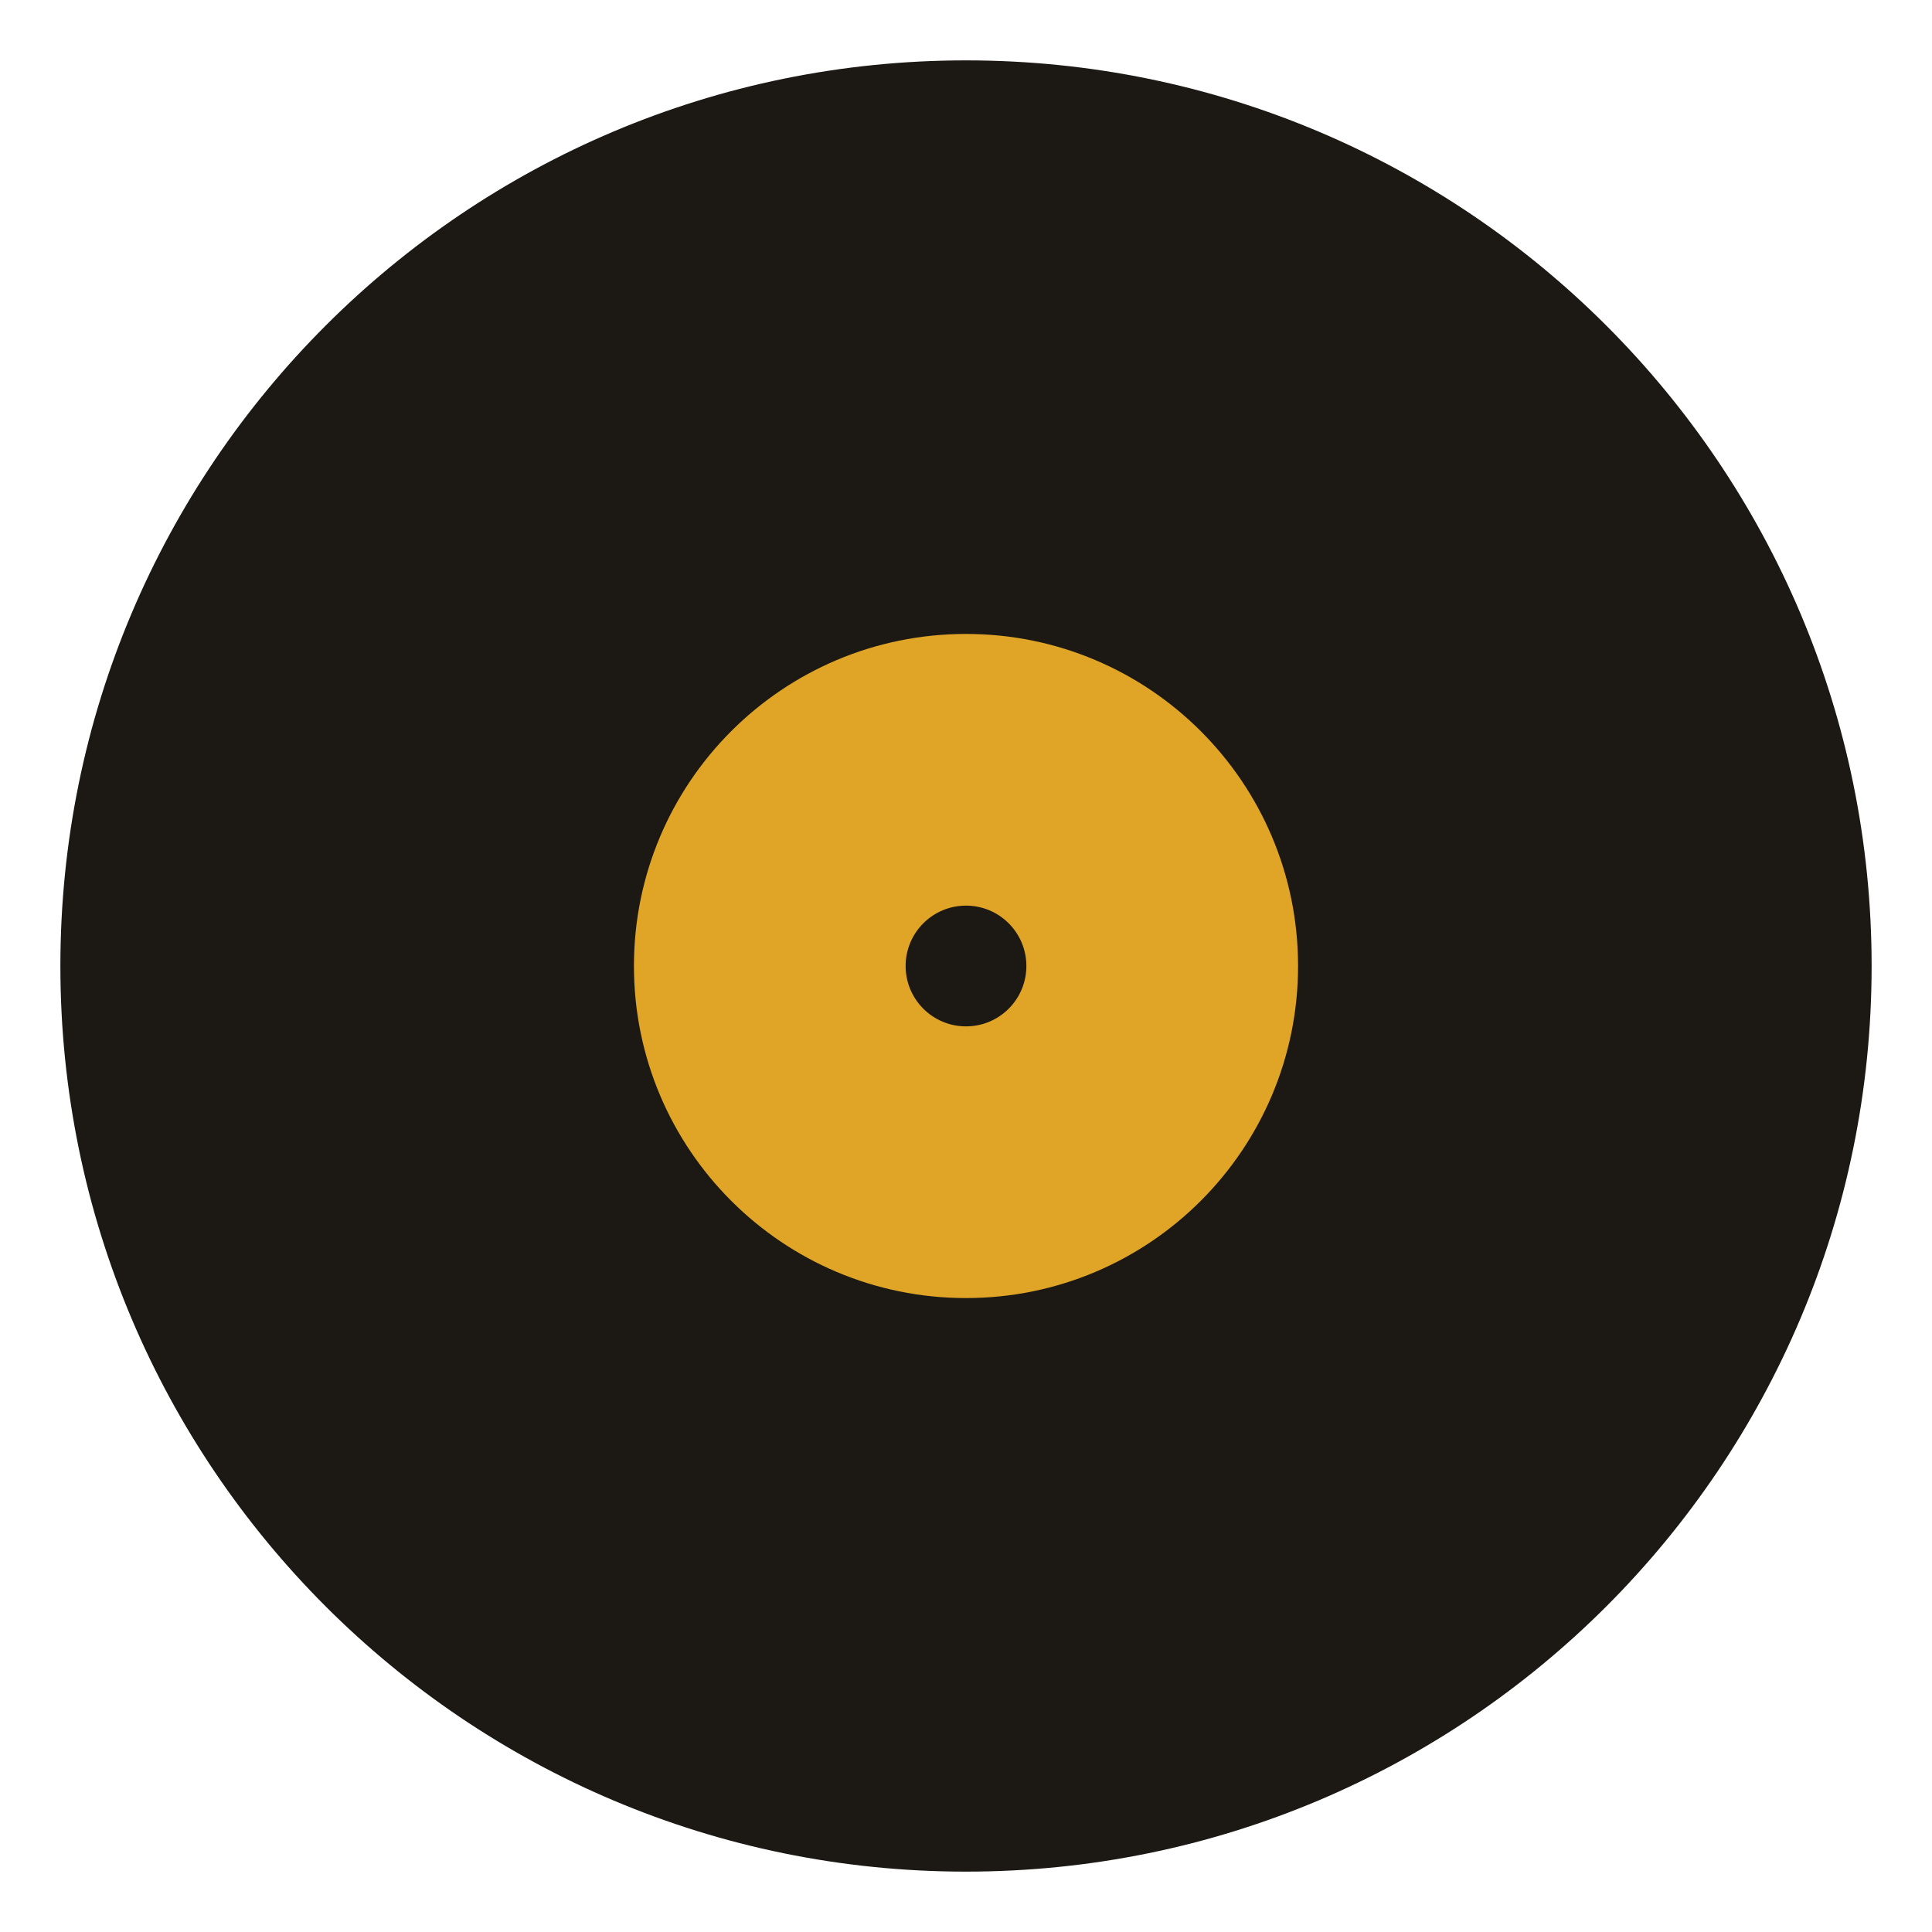
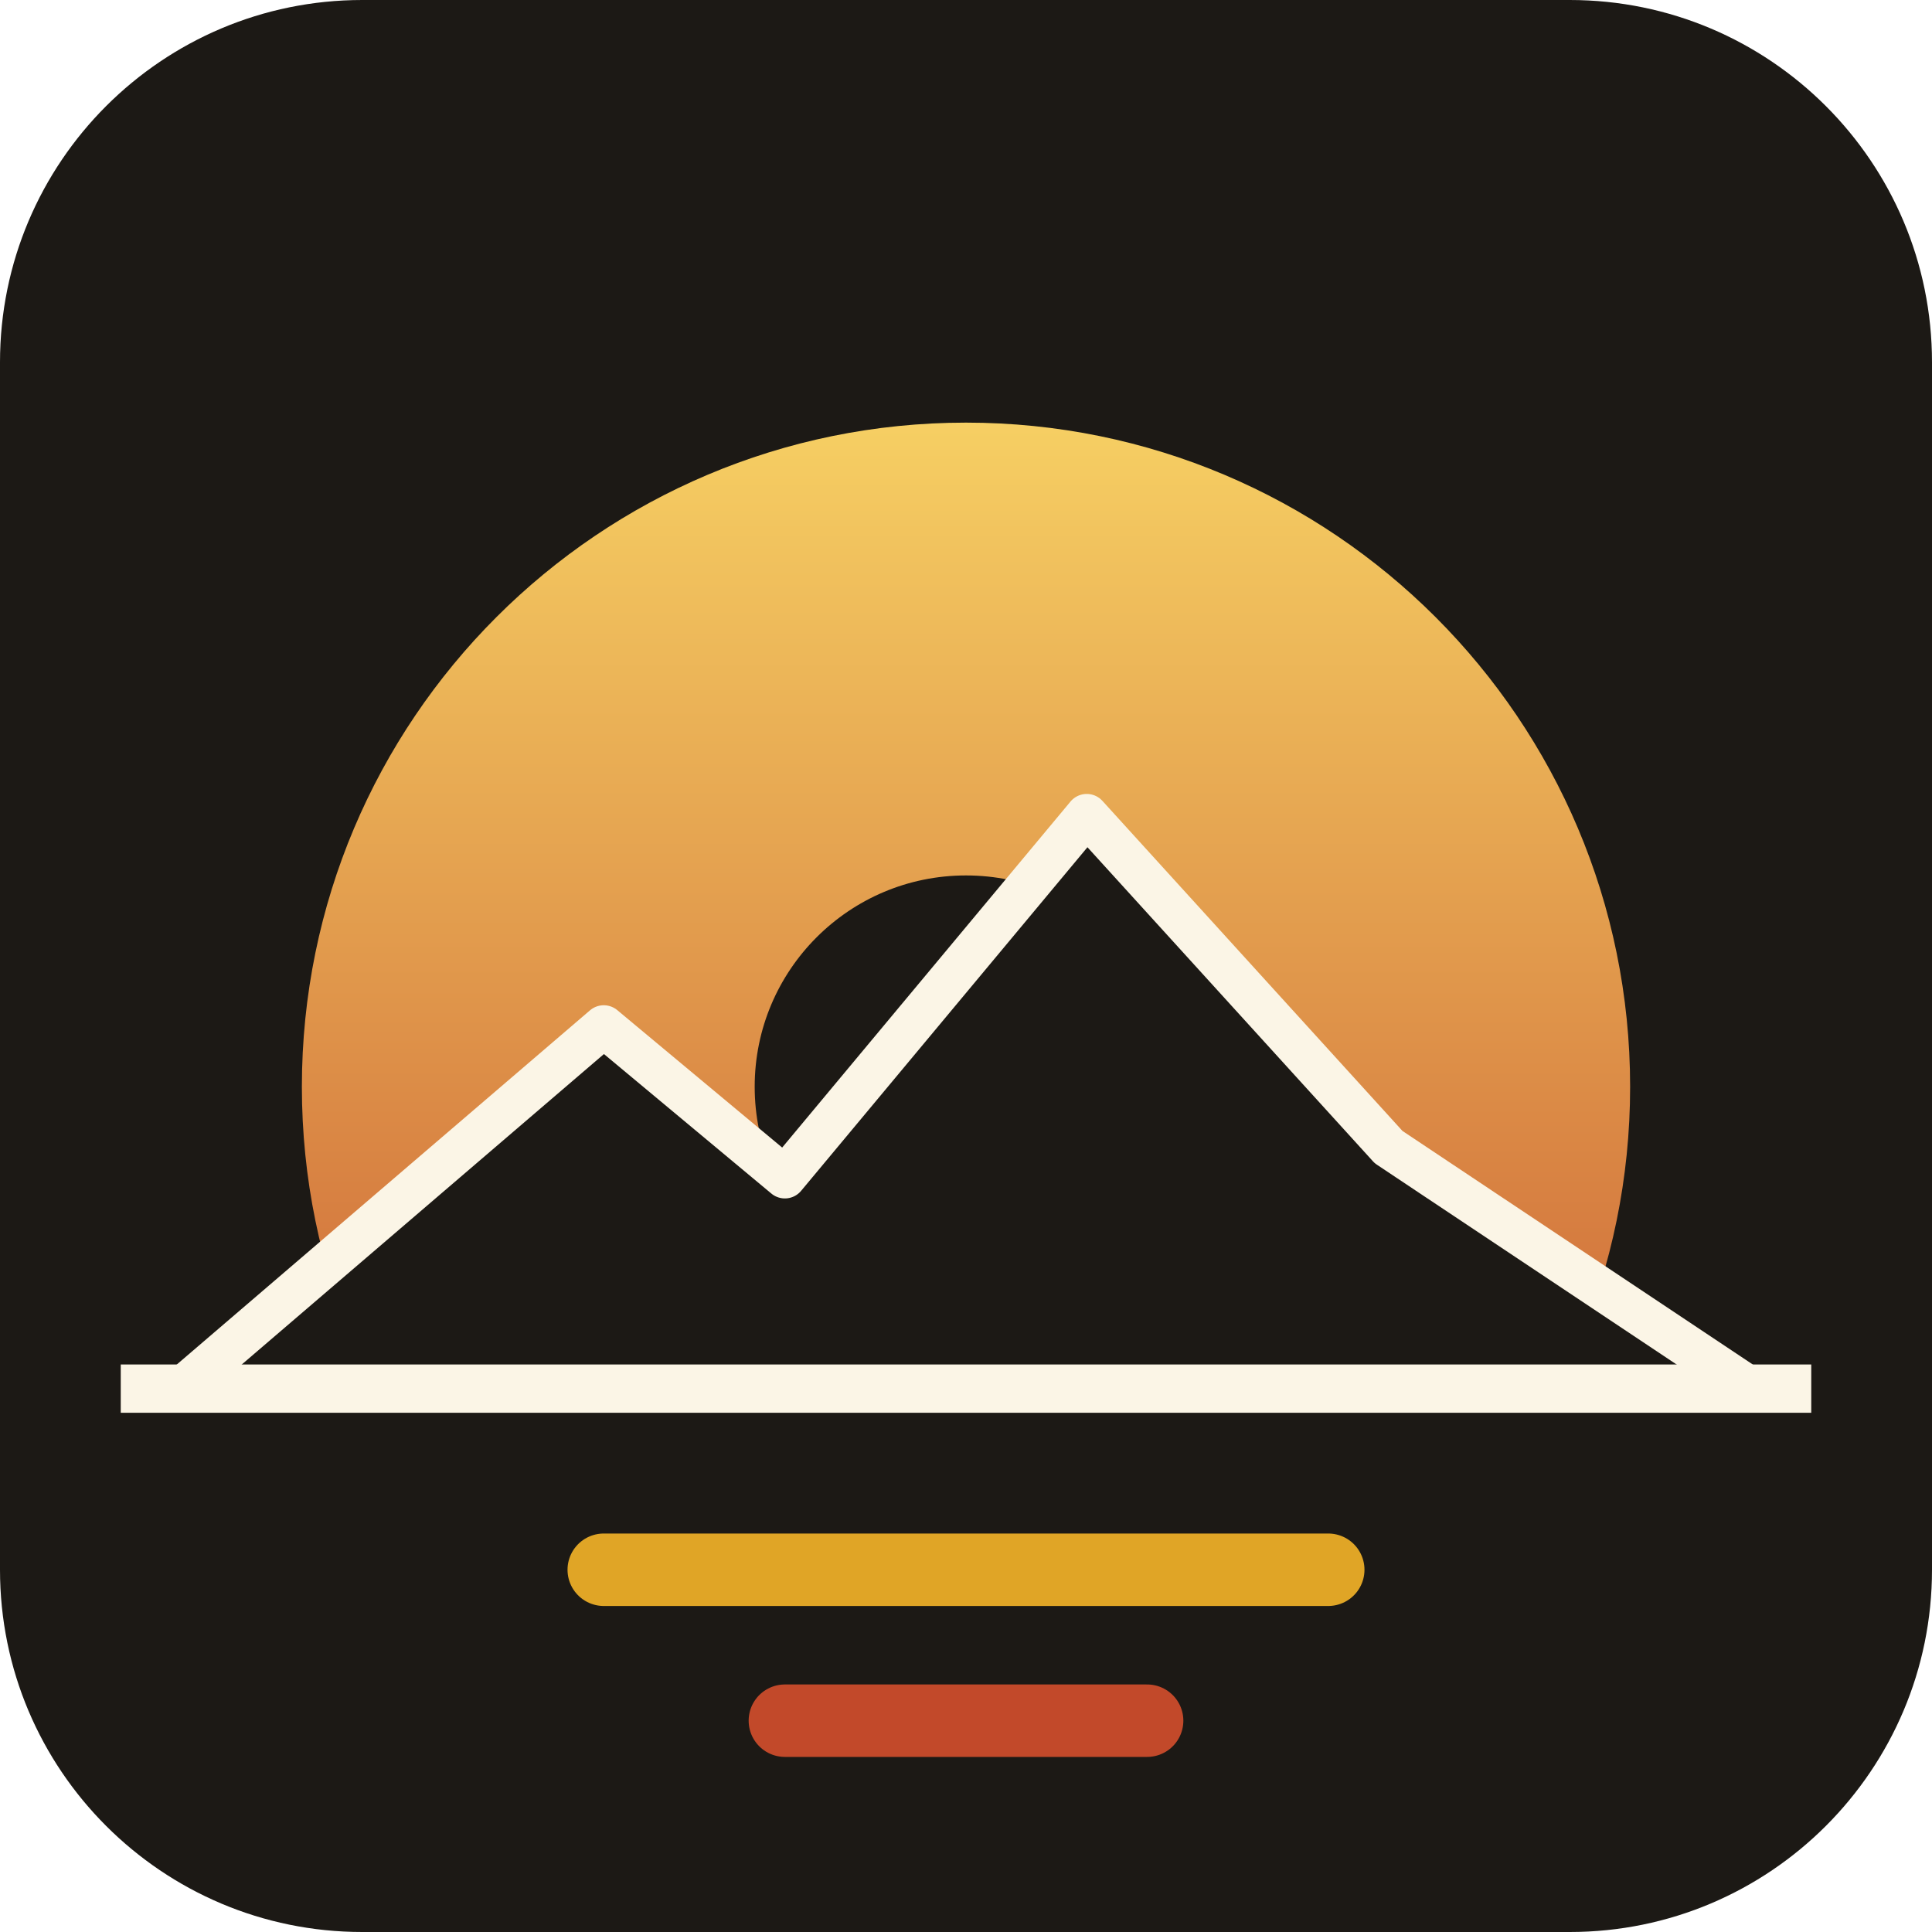
<svg xmlns="http://www.w3.org/2000/svg" viewBox="0 0 64 64">
-   <circle cx="32" cy="32" r="30" fill="#1c1915" />
-   <circle cx="32" cy="32" r="11" fill="#e0a526" />
-   <circle cx="32" cy="32" r="2" fill="#1c1915" />
+   <defs>
+     <linearGradient id="s" x1="0" y1="0" x2="0" y2="1">
+       <stop offset="0" stop-color="#f6cf63" />
+       <stop offset="1" stop-color="#c2492a" />
+     </linearGradient>
+     <clipPath id="c">
+       <rect width="64" height="46" />
+     </clipPath>
+   </defs>
+   <rect width="64" height="64" rx="12" fill="#1c1915" />
+   <g clip-path="url(#c)">
+     <circle cx="32" cy="36" r="22" fill="url(#s)" />
+     <circle cx="32" cy="36" r="7" fill="#1c1915" />
+     <circle cx="32" cy="36" r="1.6" fill="#e0a526" />
+   </g>
+   <path d="M6 46 L20 34 L26 39 L36 27 L46 38 L58 46 Z" fill="#1c1915" stroke="#fbf5e6" stroke-width="1.4" stroke-linejoin="round" />
+   <line x1="4" y1="46" x2="60" y2="46" stroke="#fbf5e6" stroke-width="1.6" />
+   <line x1="20" y1="52" x2="44" y2="52" stroke="#e0a526" stroke-width="2.4" stroke-linecap="round" />
+   <line x1="26" y1="57" x2="38" y2="57" stroke="#c2492a" stroke-width="2.4" stroke-linecap="round" />
</svg>
